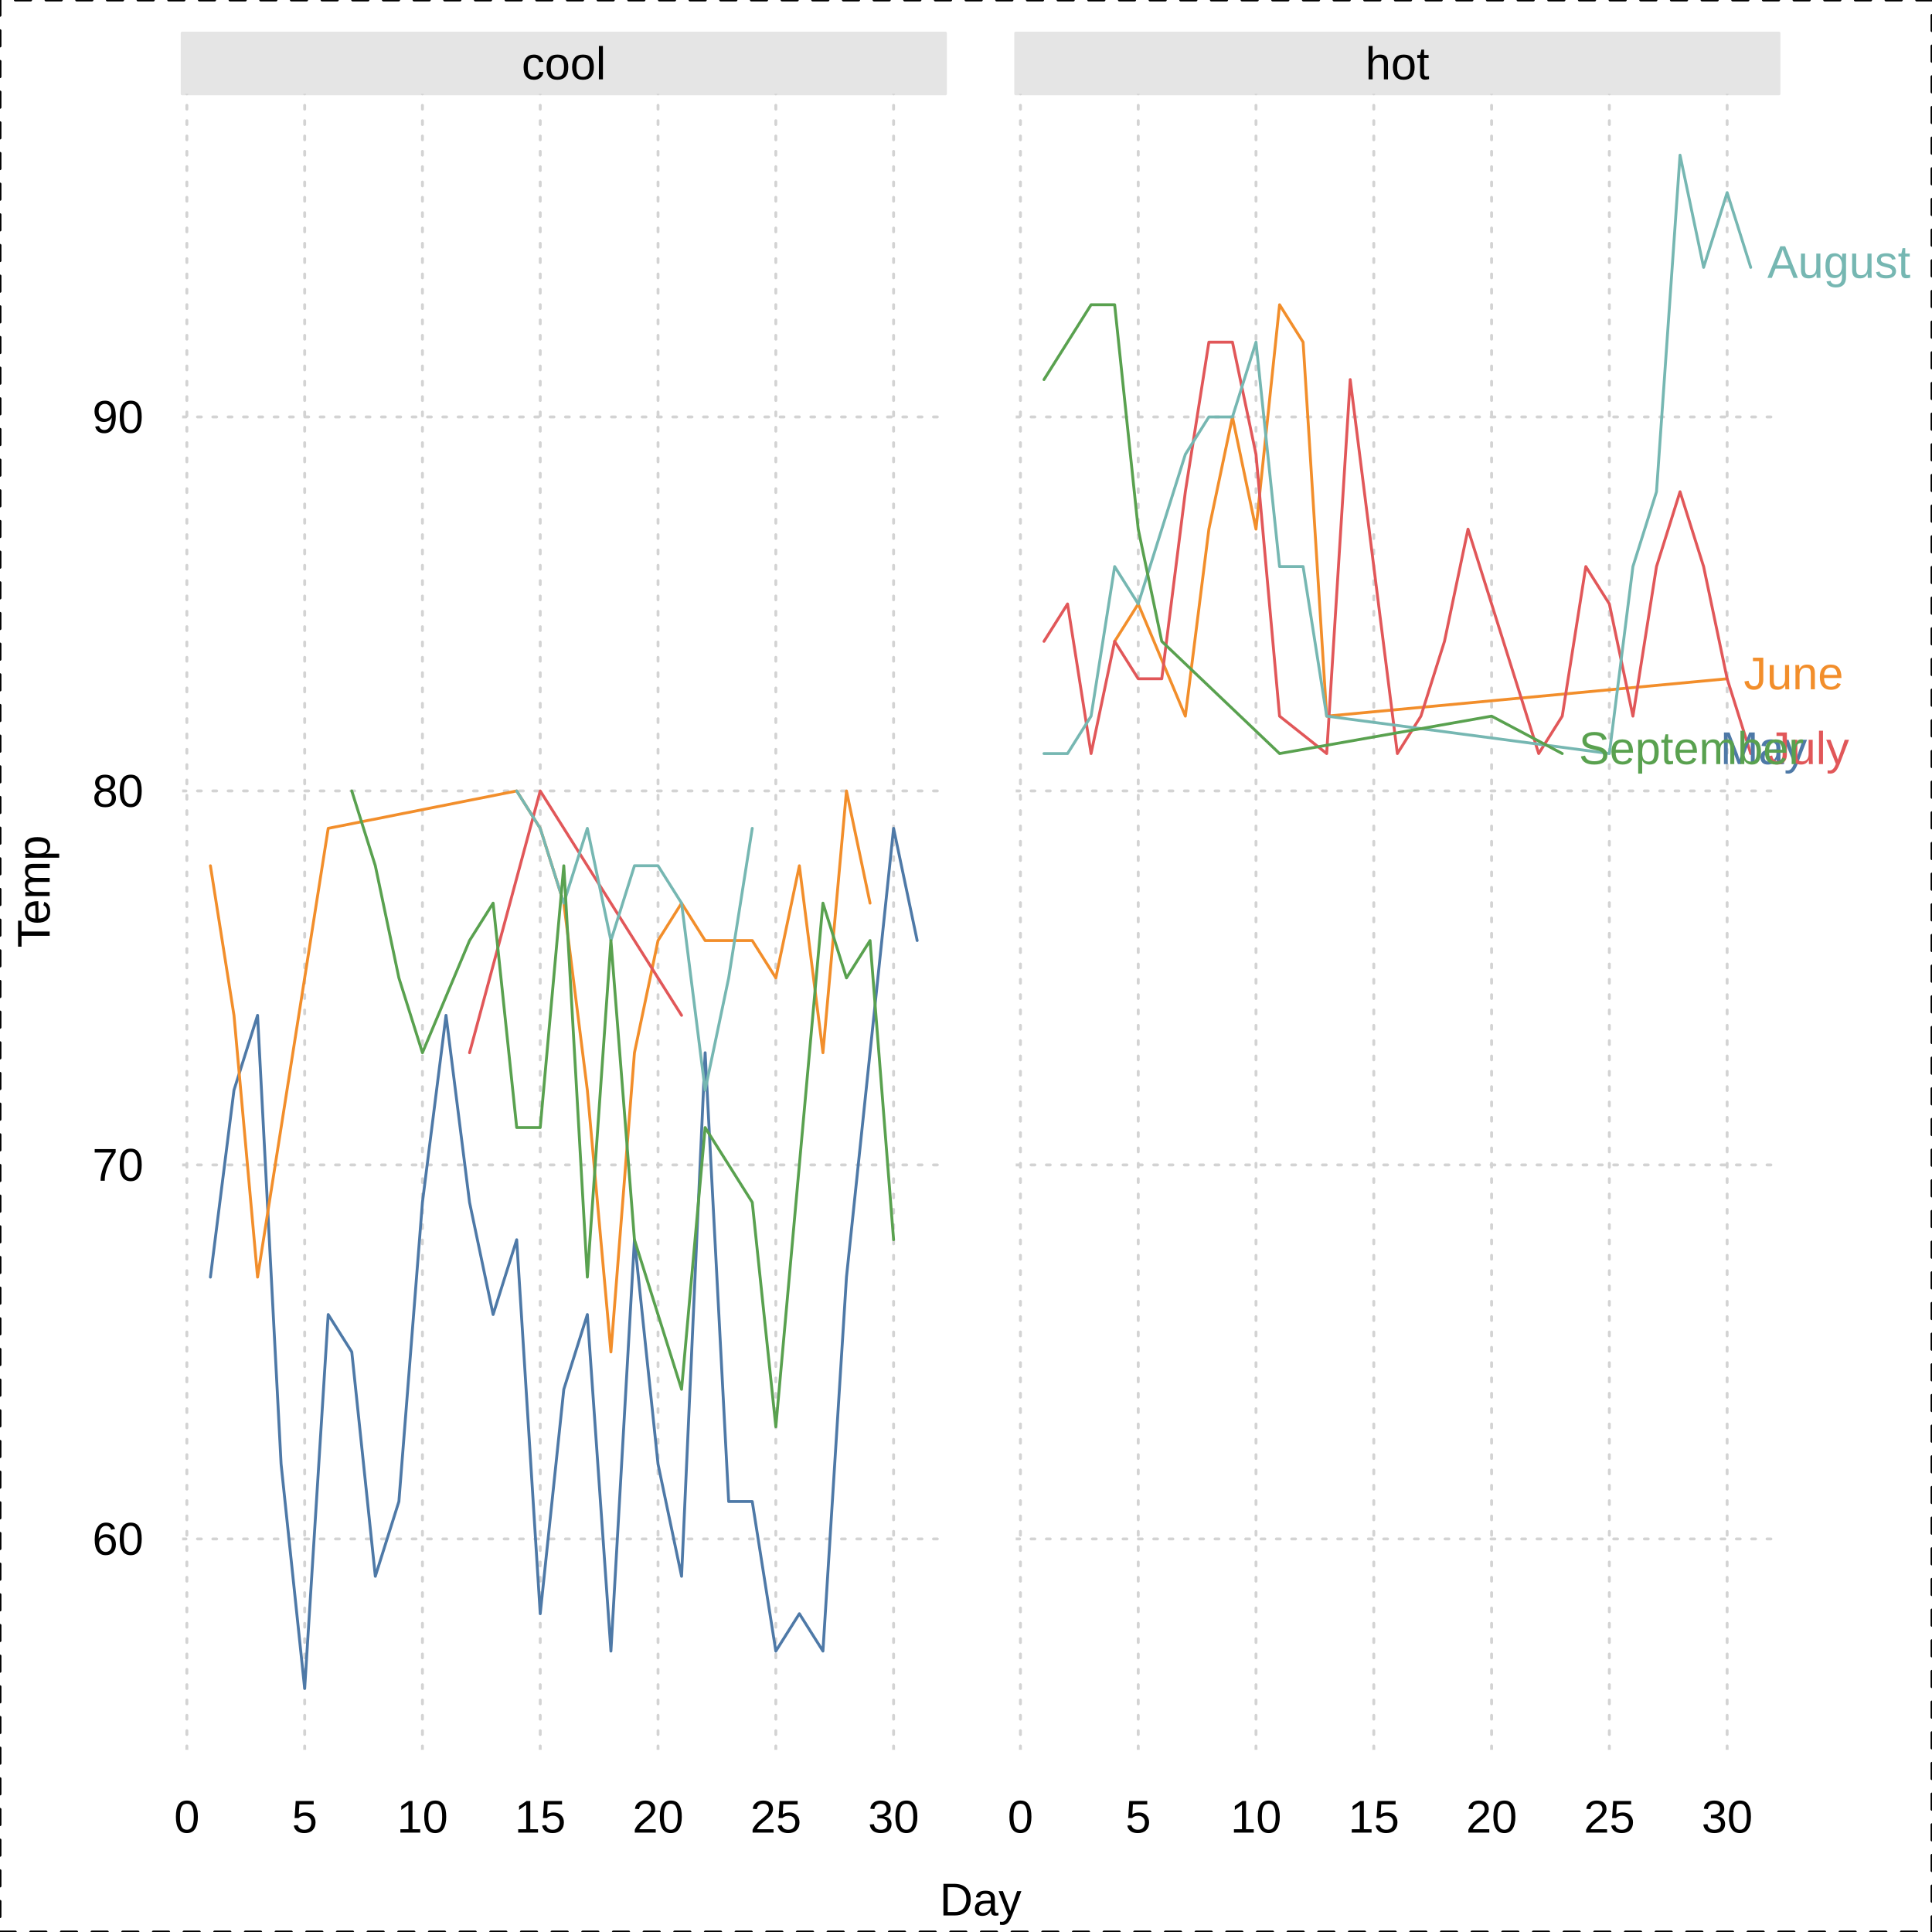
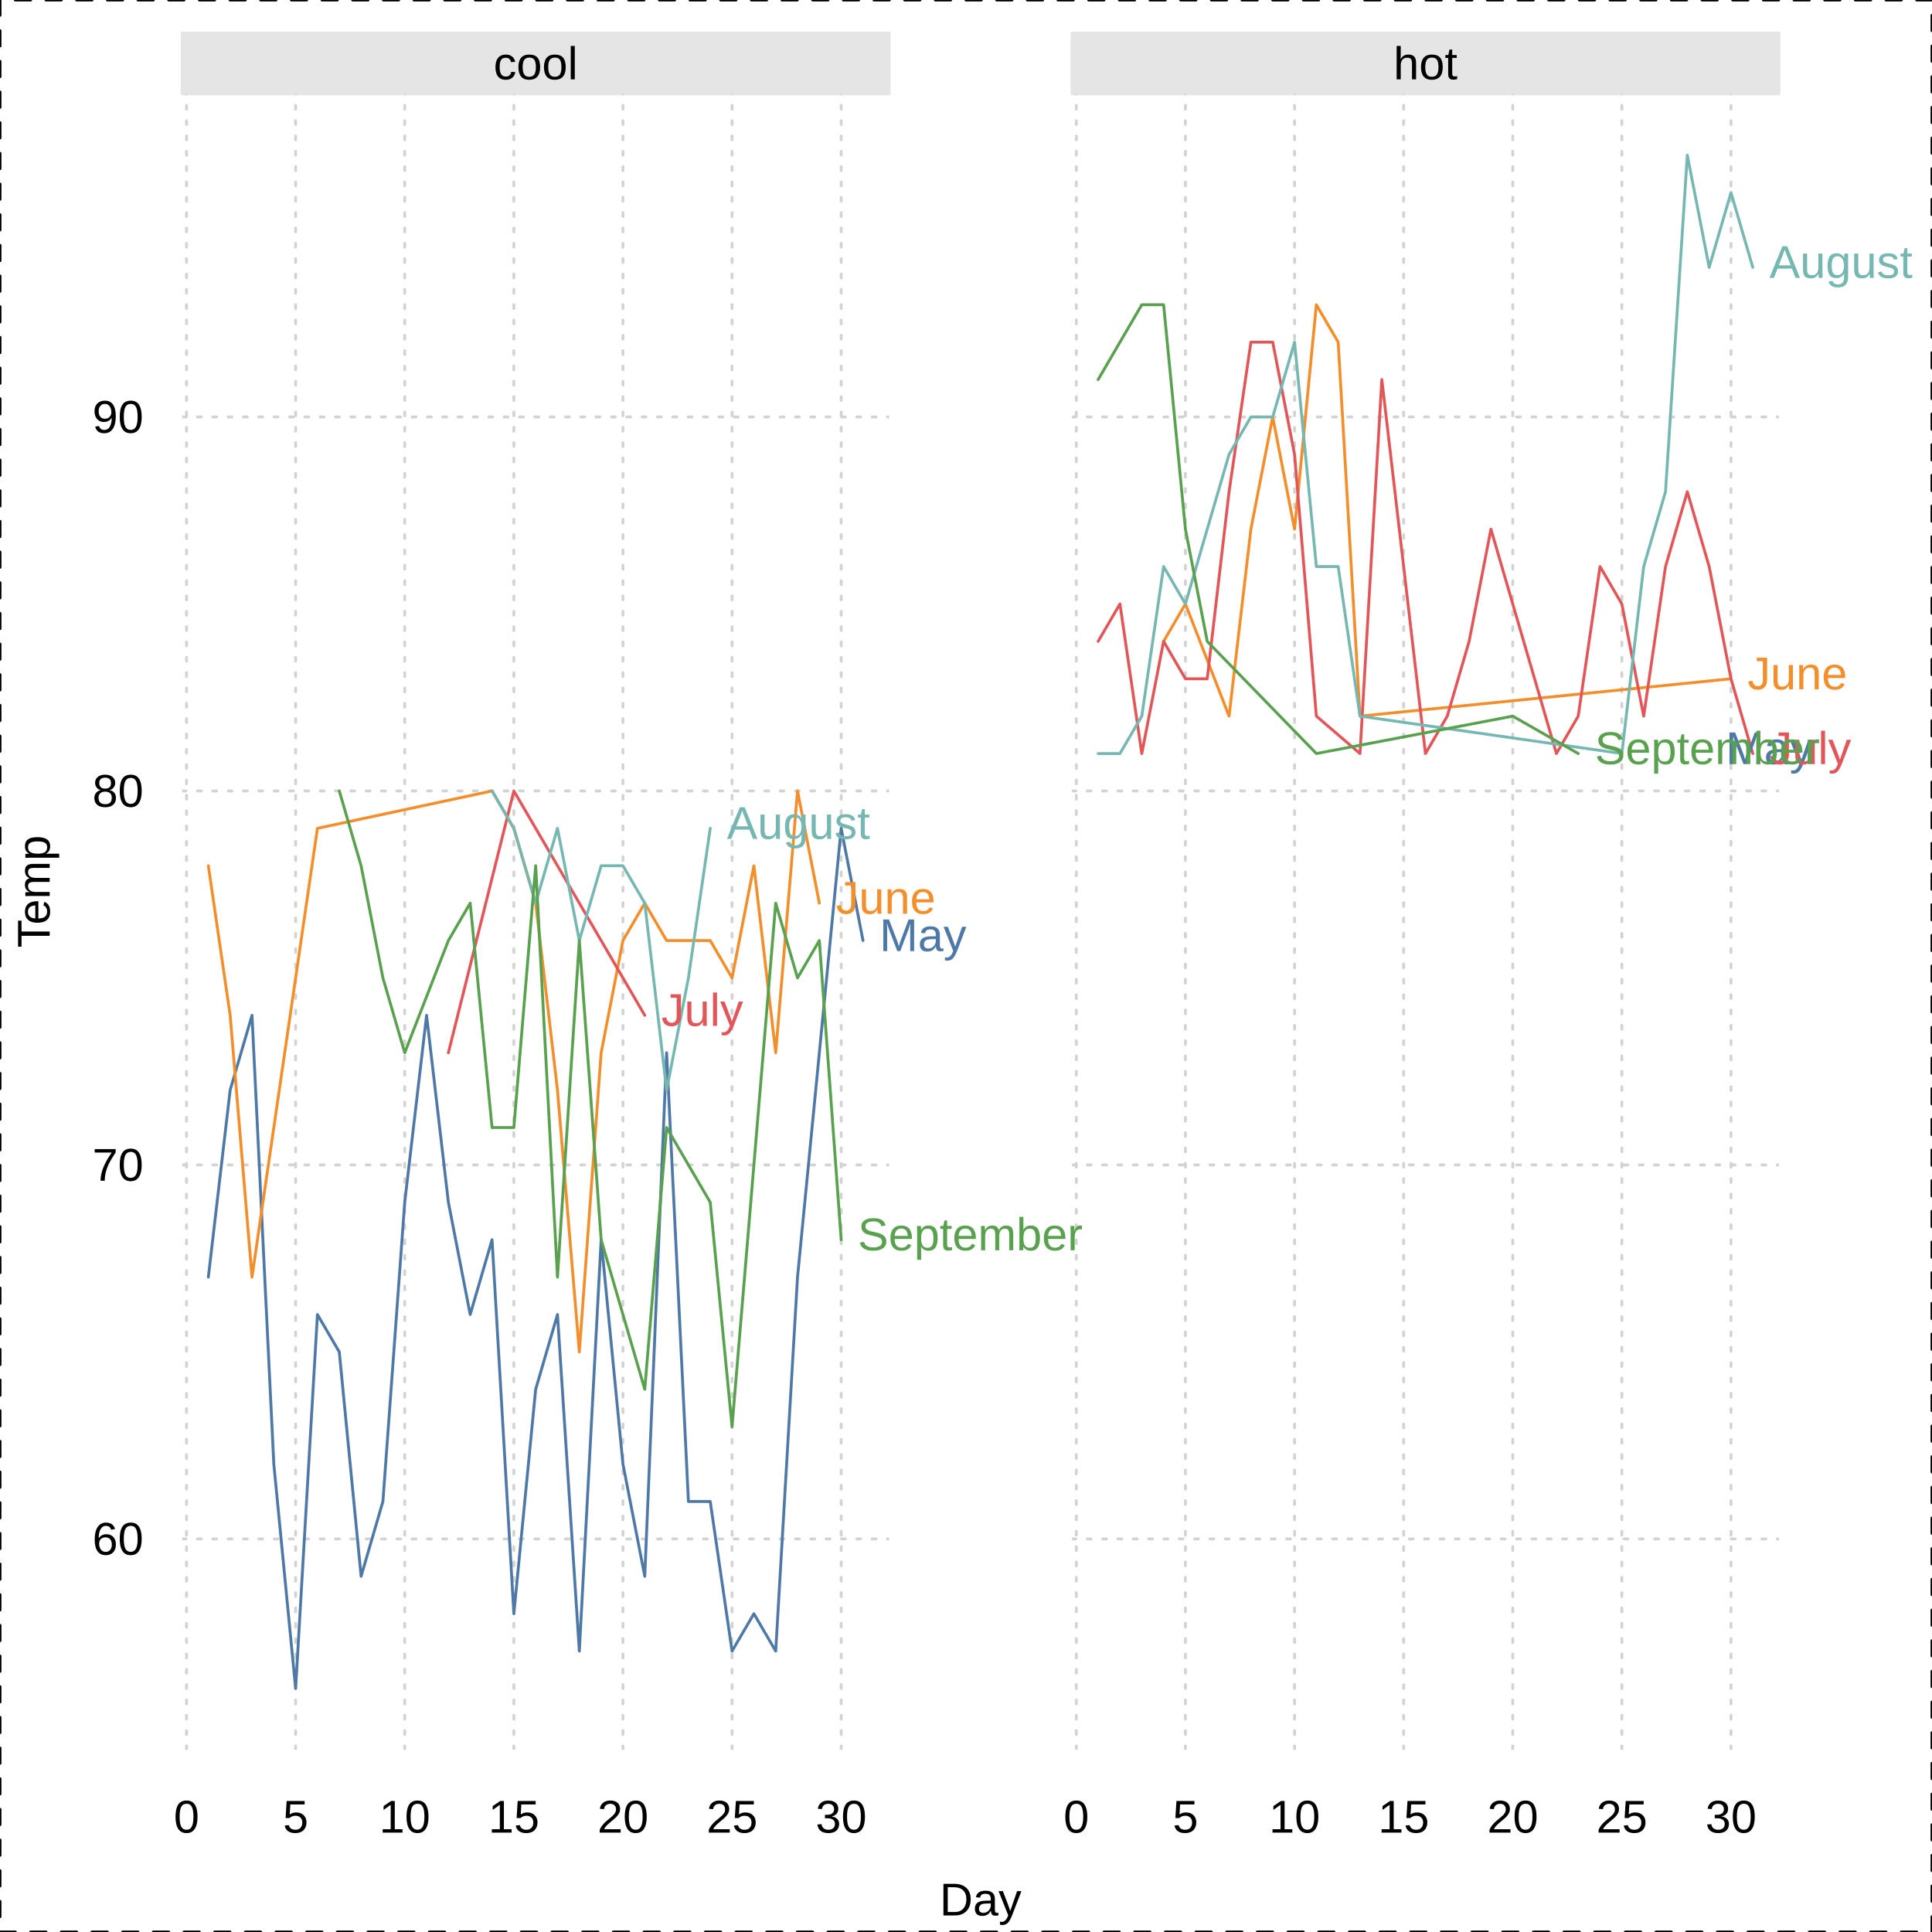
<svg xmlns="http://www.w3.org/2000/svg" width="504.00pt" height="504.00pt" viewBox="0 0 504.00 504.00">
  <g class="svglite">
    <defs>
      <style type="text/css">
    .svglite line, .svglite polyline, .svglite polygon, .svglite path, .svglite rect, .svglite circle {
      fill: none;
      stroke: #000000;
      stroke-linecap: round;
      stroke-linejoin: round;
      stroke-miterlimit: 10.00;
    }
    .svglite text {
      white-space: pre;
    }
    .svglite g.glyphgroup path {
      fill: inherit;
      stroke: none;
    }
  </style>
    </defs>
    <rect width="100%" height="100%" style="stroke: none; fill: #FFFFFF;" />
    <defs>
      <clipPath id="cpMC4wMHw1MDQuMDB8MC4wMHw1MDQuMDA=">
        <rect x="0.00" y="0.00" width="504.00" height="504.00" />
      </clipPath>
    </defs>
    <g clip-path="url(#cpMC4wMHw1MDQuMDB8MC4wMHw1MDQuMDA=)">
      <text x="255.80" y="499.68" text-anchor="middle" style="font-size: 12.00px; font-family: &quot;Liberation Sans&quot;;" textLength="21.34px" lengthAdjust="spacingAndGlyphs">Day</text>
      <text transform="translate(12.96,232.56) rotate(-90)" text-anchor="middle" style="font-size: 12.00px; font-family: &quot;Liberation Sans&quot;;" textLength="29.34px" lengthAdjust="spacingAndGlyphs">Temp</text>
    </g>
    <defs>
-       <clipPath id="cpNDcuNTJ8MjQ2LjYzfDI0LjQ4fDQ1Ni40OA==">
-         <rect x="47.52" y="24.48" width="199.11" height="432.00" />
+       <clipPath id="cpNDcuNTJ8MjMxLjk2fDI0LjQ4fDQ1Ni40OA==">
+         <rect x="47.52" y="24.48" width="184.44" height="432.00" />
      </clipPath>
    </defs>
-     <g clip-path="url(#cpNDcuNTJ8MjQ2LjYzfDI0LjQ4fDQ1Ni40OA==)">
+     <g clip-path="url(#cpNDcuNTJ8MjMxLjk2fDI0LjQ4fDQ1Ni40OA==)">
</g>
    <g clip-path="url(#cpMC4wMHw1MDQuMDB8MC4wMHw1MDQuMDA=)">
-       <text x="48.75" y="478.08" text-anchor="middle" style="font-size: 12.00px; font-family: &quot;Liberation Sans&quot;;" textLength="6.67px" lengthAdjust="spacingAndGlyphs">0</text>
-       <text x="79.48" y="478.08" text-anchor="middle" style="font-size: 12.00px; font-family: &quot;Liberation Sans&quot;;" textLength="6.67px" lengthAdjust="spacingAndGlyphs">5</text>
-       <text x="110.20" y="478.08" text-anchor="middle" style="font-size: 12.00px; font-family: &quot;Liberation Sans&quot;;" textLength="13.34px" lengthAdjust="spacingAndGlyphs">10</text>
-       <text x="140.93" y="478.08" text-anchor="middle" style="font-size: 12.00px; font-family: &quot;Liberation Sans&quot;;" textLength="13.34px" lengthAdjust="spacingAndGlyphs">15</text>
-       <text x="171.66" y="478.08" text-anchor="middle" style="font-size: 12.00px; font-family: &quot;Liberation Sans&quot;;" textLength="13.34px" lengthAdjust="spacingAndGlyphs">20</text>
-       <text x="202.39" y="478.08" text-anchor="middle" style="font-size: 12.00px; font-family: &quot;Liberation Sans&quot;;" textLength="13.34px" lengthAdjust="spacingAndGlyphs">25</text>
-       <text x="233.11" y="478.08" text-anchor="middle" style="font-size: 12.00px; font-family: &quot;Liberation Sans&quot;;" textLength="13.34px" lengthAdjust="spacingAndGlyphs">30</text>
+       <text x="48.66" y="478.08" text-anchor="middle" style="font-size: 12.00px; font-family: &quot;Liberation Sans&quot;;" textLength="6.67px" lengthAdjust="spacingAndGlyphs">0</text>
+       <text x="77.12" y="478.08" text-anchor="middle" style="font-size: 12.00px; font-family: &quot;Liberation Sans&quot;;" textLength="6.67px" lengthAdjust="spacingAndGlyphs">5</text>
+       <text x="105.58" y="478.08" text-anchor="middle" style="font-size: 12.00px; font-family: &quot;Liberation Sans&quot;;" textLength="13.34px" lengthAdjust="spacingAndGlyphs">10</text>
+       <text x="134.05" y="478.08" text-anchor="middle" style="font-size: 12.00px; font-family: &quot;Liberation Sans&quot;;" textLength="13.34px" lengthAdjust="spacingAndGlyphs">15</text>
+       <text x="162.51" y="478.08" text-anchor="middle" style="font-size: 12.00px; font-family: &quot;Liberation Sans&quot;;" textLength="13.34px" lengthAdjust="spacingAndGlyphs">20</text>
+       <text x="190.97" y="478.08" text-anchor="middle" style="font-size: 12.00px; font-family: &quot;Liberation Sans&quot;;" textLength="13.34px" lengthAdjust="spacingAndGlyphs">25</text>
+       <text x="219.44" y="478.08" text-anchor="middle" style="font-size: 12.00px; font-family: &quot;Liberation Sans&quot;;" textLength="13.34px" lengthAdjust="spacingAndGlyphs">30</text>
      <text x="37.44" y="405.58" text-anchor="end" style="font-size: 12.00px; font-family: &quot;Liberation Sans&quot;;" textLength="13.34px" lengthAdjust="spacingAndGlyphs">60</text>
      <text x="37.44" y="308.02" text-anchor="end" style="font-size: 12.00px; font-family: &quot;Liberation Sans&quot;;" textLength="13.34px" lengthAdjust="spacingAndGlyphs">70</text>
      <text x="37.44" y="210.46" text-anchor="end" style="font-size: 12.00px; font-family: &quot;Liberation Sans&quot;;" textLength="13.34px" lengthAdjust="spacingAndGlyphs">80</text>
      <text x="37.44" y="112.90" text-anchor="end" style="font-size: 12.00px; font-family: &quot;Liberation Sans&quot;;" textLength="13.34px" lengthAdjust="spacingAndGlyphs">90</text>
-       <rect x="47.52" y="8.64" width="199.11" height="15.84" style="stroke-width: 0.75; stroke: #E5E5E5; fill: #E5E5E5;" />
-       <text x="147.08" y="20.69" text-anchor="middle" style="font-size: 12.00px; font-family: &quot;Liberation Sans&quot;;" textLength="22.02px" lengthAdjust="spacingAndGlyphs">cool</text>
+       <rect x="47.52" y="8.64" width="184.44" height="15.84" style="stroke-width: 0.75; stroke: #E5E5E5; fill: #E5E5E5;" />
+       <text x="139.74" y="20.69" text-anchor="middle" style="font-size: 12.00px; font-family: &quot;Liberation Sans&quot;;" textLength="22.02px" lengthAdjust="spacingAndGlyphs">cool</text>
    </g>
-     <g clip-path="url(#cpNDcuNTJ8MjQ2LjYzfDI0LjQ4fDQ1Ni40OA==)">
-       <line x1="48.75" y1="456.48" x2="48.75" y2="24.48" style="stroke-width: 0.75; stroke: #D3D3D3; stroke-dasharray: 1.00,3.00;" />
-       <line x1="79.48" y1="456.48" x2="79.48" y2="24.48" style="stroke-width: 0.75; stroke: #D3D3D3; stroke-dasharray: 1.00,3.00;" />
-       <line x1="110.20" y1="456.48" x2="110.20" y2="24.48" style="stroke-width: 0.75; stroke: #D3D3D3; stroke-dasharray: 1.00,3.00;" />
-       <line x1="140.93" y1="456.48" x2="140.93" y2="24.48" style="stroke-width: 0.75; stroke: #D3D3D3; stroke-dasharray: 1.00,3.00;" />
-       <line x1="171.66" y1="456.48" x2="171.66" y2="24.48" style="stroke-width: 0.75; stroke: #D3D3D3; stroke-dasharray: 1.00,3.00;" />
-       <line x1="202.39" y1="456.48" x2="202.39" y2="24.48" style="stroke-width: 0.75; stroke: #D3D3D3; stroke-dasharray: 1.00,3.00;" />
-       <line x1="233.11" y1="456.48" x2="233.11" y2="24.48" style="stroke-width: 0.75; stroke: #D3D3D3; stroke-dasharray: 1.00,3.00;" />
-       <line x1="47.52" y1="401.46" x2="246.63" y2="401.46" style="stroke-width: 0.75; stroke: #D3D3D3; stroke-dasharray: 1.00,3.00;" />
-       <line x1="47.52" y1="303.89" x2="246.63" y2="303.89" style="stroke-width: 0.75; stroke: #D3D3D3; stroke-dasharray: 1.00,3.00;" />
-       <line x1="47.52" y1="206.33" x2="246.63" y2="206.33" style="stroke-width: 0.75; stroke: #D3D3D3; stroke-dasharray: 1.00,3.00;" />
-       <line x1="47.52" y1="108.77" x2="246.63" y2="108.77" style="stroke-width: 0.75; stroke: #D3D3D3; stroke-dasharray: 1.00,3.00;" />
+     <g clip-path="url(#cpNDcuNTJ8MjMxLjk2fDI0LjQ4fDQ1Ni40OA==)">
+       <line x1="48.66" y1="456.48" x2="48.66" y2="24.48" style="stroke-width: 0.75; stroke: #D3D3D3; stroke-dasharray: 1.00,3.00;" />
+       <line x1="77.12" y1="456.48" x2="77.12" y2="24.48" style="stroke-width: 0.75; stroke: #D3D3D3; stroke-dasharray: 1.00,3.00;" />
+       <line x1="105.58" y1="456.48" x2="105.58" y2="24.48" style="stroke-width: 0.75; stroke: #D3D3D3; stroke-dasharray: 1.00,3.00;" />
+       <line x1="134.05" y1="456.48" x2="134.05" y2="24.48" style="stroke-width: 0.75; stroke: #D3D3D3; stroke-dasharray: 1.00,3.00;" />
+       <line x1="162.51" y1="456.48" x2="162.51" y2="24.48" style="stroke-width: 0.75; stroke: #D3D3D3; stroke-dasharray: 1.00,3.00;" />
+       <line x1="190.97" y1="456.48" x2="190.97" y2="24.48" style="stroke-width: 0.75; stroke: #D3D3D3; stroke-dasharray: 1.00,3.00;" />
+       <line x1="219.44" y1="456.48" x2="219.44" y2="24.48" style="stroke-width: 0.75; stroke: #D3D3D3; stroke-dasharray: 1.00,3.00;" />
+       <line x1="47.52" y1="401.46" x2="231.96" y2="401.46" style="stroke-width: 0.75; stroke: #D3D3D3; stroke-dasharray: 1.00,3.00;" />
+       <line x1="47.52" y1="303.89" x2="231.96" y2="303.89" style="stroke-width: 0.75; stroke: #D3D3D3; stroke-dasharray: 1.00,3.00;" />
+       <line x1="47.52" y1="206.33" x2="231.96" y2="206.33" style="stroke-width: 0.75; stroke: #D3D3D3; stroke-dasharray: 1.00,3.00;" />
+       <line x1="47.52" y1="108.77" x2="231.96" y2="108.77" style="stroke-width: 0.75; stroke: #D3D3D3; stroke-dasharray: 1.00,3.00;" />
    </g>
    <defs>
-       <clipPath id="cpMjY0Ljk3fDQ2NC4wOHwyNC40OHw0NTYuNDg=">
-         <rect x="264.97" y="24.48" width="199.11" height="432.00" />
+       <clipPath id="cpMjc5LjY0fDQ2NC4wOHwyNC40OHw0NTYuNDg=">
+         <rect x="279.64" y="24.48" width="184.44" height="432.00" />
      </clipPath>
    </defs>
-     <g clip-path="url(#cpMjY0Ljk3fDQ2NC4wOHwyNC40OHw0NTYuNDg=)">
+     <g clip-path="url(#cpMjc5LjY0fDQ2NC4wOHwyNC40OHw0NTYuNDg=)">
</g>
    <g clip-path="url(#cpMC4wMHw1MDQuMDB8MC4wMHw1MDQuMDA=)">
-       <text x="266.20" y="478.08" text-anchor="middle" style="font-size: 12.00px; font-family: &quot;Liberation Sans&quot;;" textLength="6.67px" lengthAdjust="spacingAndGlyphs">0</text>
-       <text x="296.93" y="478.08" text-anchor="middle" style="font-size: 12.00px; font-family: &quot;Liberation Sans&quot;;" textLength="6.67px" lengthAdjust="spacingAndGlyphs">5</text>
-       <text x="327.65" y="478.08" text-anchor="middle" style="font-size: 12.00px; font-family: &quot;Liberation Sans&quot;;" textLength="13.34px" lengthAdjust="spacingAndGlyphs">10</text>
-       <text x="358.38" y="478.08" text-anchor="middle" style="font-size: 12.00px; font-family: &quot;Liberation Sans&quot;;" textLength="13.34px" lengthAdjust="spacingAndGlyphs">15</text>
-       <text x="389.11" y="478.08" text-anchor="middle" style="font-size: 12.00px; font-family: &quot;Liberation Sans&quot;;" textLength="13.34px" lengthAdjust="spacingAndGlyphs">20</text>
-       <text x="419.83" y="478.08" text-anchor="middle" style="font-size: 12.00px; font-family: &quot;Liberation Sans&quot;;" textLength="13.34px" lengthAdjust="spacingAndGlyphs">25</text>
-       <text x="450.56" y="478.08" text-anchor="middle" style="font-size: 12.00px; font-family: &quot;Liberation Sans&quot;;" textLength="13.34px" lengthAdjust="spacingAndGlyphs">30</text>
-       <rect x="264.97" y="8.64" width="199.11" height="15.84" style="stroke-width: 0.75; stroke: #E5E5E5; fill: #E5E5E5;" />
-       <text x="364.53" y="20.69" text-anchor="middle" style="font-size: 12.00px; font-family: &quot;Liberation Sans&quot;;" textLength="16.67px" lengthAdjust="spacingAndGlyphs">hot</text>
+       <text x="280.78" y="478.08" text-anchor="middle" style="font-size: 12.00px; font-family: &quot;Liberation Sans&quot;;" textLength="6.67px" lengthAdjust="spacingAndGlyphs">0</text>
+       <text x="309.24" y="478.08" text-anchor="middle" style="font-size: 12.00px; font-family: &quot;Liberation Sans&quot;;" textLength="6.67px" lengthAdjust="spacingAndGlyphs">5</text>
+       <text x="337.71" y="478.08" text-anchor="middle" style="font-size: 12.00px; font-family: &quot;Liberation Sans&quot;;" textLength="13.34px" lengthAdjust="spacingAndGlyphs">10</text>
+       <text x="366.17" y="478.08" text-anchor="middle" style="font-size: 12.00px; font-family: &quot;Liberation Sans&quot;;" textLength="13.34px" lengthAdjust="spacingAndGlyphs">15</text>
+       <text x="394.63" y="478.08" text-anchor="middle" style="font-size: 12.00px; font-family: &quot;Liberation Sans&quot;;" textLength="13.34px" lengthAdjust="spacingAndGlyphs">20</text>
+       <text x="423.09" y="478.08" text-anchor="middle" style="font-size: 12.00px; font-family: &quot;Liberation Sans&quot;;" textLength="13.34px" lengthAdjust="spacingAndGlyphs">25</text>
+       <text x="451.56" y="478.08" text-anchor="middle" style="font-size: 12.00px; font-family: &quot;Liberation Sans&quot;;" textLength="13.34px" lengthAdjust="spacingAndGlyphs">30</text>
+       <rect x="279.64" y="8.64" width="184.44" height="15.84" style="stroke-width: 0.75; stroke: #E5E5E5; fill: #E5E5E5;" />
+       <text x="371.86" y="20.69" text-anchor="middle" style="font-size: 12.00px; font-family: &quot;Liberation Sans&quot;;" textLength="16.67px" lengthAdjust="spacingAndGlyphs">hot</text>
    </g>
-     <g clip-path="url(#cpMjY0Ljk3fDQ2NC4wOHwyNC40OHw0NTYuNDg=)">
-       <line x1="266.20" y1="456.48" x2="266.20" y2="24.48" style="stroke-width: 0.75; stroke: #D3D3D3; stroke-dasharray: 1.00,3.00;" />
-       <line x1="296.93" y1="456.48" x2="296.93" y2="24.48" style="stroke-width: 0.75; stroke: #D3D3D3; stroke-dasharray: 1.00,3.00;" />
-       <line x1="327.65" y1="456.48" x2="327.65" y2="24.48" style="stroke-width: 0.75; stroke: #D3D3D3; stroke-dasharray: 1.00,3.00;" />
-       <line x1="358.38" y1="456.48" x2="358.38" y2="24.48" style="stroke-width: 0.75; stroke: #D3D3D3; stroke-dasharray: 1.00,3.00;" />
-       <line x1="389.11" y1="456.48" x2="389.11" y2="24.48" style="stroke-width: 0.75; stroke: #D3D3D3; stroke-dasharray: 1.00,3.00;" />
-       <line x1="419.83" y1="456.48" x2="419.83" y2="24.48" style="stroke-width: 0.75; stroke: #D3D3D3; stroke-dasharray: 1.00,3.00;" />
-       <line x1="450.56" y1="456.48" x2="450.56" y2="24.48" style="stroke-width: 0.75; stroke: #D3D3D3; stroke-dasharray: 1.00,3.00;" />
-       <line x1="264.97" y1="401.46" x2="464.08" y2="401.46" style="stroke-width: 0.75; stroke: #D3D3D3; stroke-dasharray: 1.00,3.00;" />
-       <line x1="264.97" y1="303.89" x2="464.08" y2="303.89" style="stroke-width: 0.75; stroke: #D3D3D3; stroke-dasharray: 1.00,3.00;" />
-       <line x1="264.97" y1="206.33" x2="464.08" y2="206.33" style="stroke-width: 0.75; stroke: #D3D3D3; stroke-dasharray: 1.00,3.00;" />
-       <line x1="264.97" y1="108.77" x2="464.08" y2="108.77" style="stroke-width: 0.75; stroke: #D3D3D3; stroke-dasharray: 1.00,3.00;" />
+     <g clip-path="url(#cpMjc5LjY0fDQ2NC4wOHwyNC40OHw0NTYuNDg=)">
+       <line x1="280.78" y1="456.48" x2="280.78" y2="24.48" style="stroke-width: 0.75; stroke: #D3D3D3; stroke-dasharray: 1.00,3.00;" />
+       <line x1="309.24" y1="456.48" x2="309.24" y2="24.48" style="stroke-width: 0.75; stroke: #D3D3D3; stroke-dasharray: 1.00,3.00;" />
+       <line x1="337.71" y1="456.48" x2="337.71" y2="24.48" style="stroke-width: 0.75; stroke: #D3D3D3; stroke-dasharray: 1.00,3.00;" />
+       <line x1="366.17" y1="456.48" x2="366.17" y2="24.48" style="stroke-width: 0.75; stroke: #D3D3D3; stroke-dasharray: 1.00,3.00;" />
+       <line x1="394.63" y1="456.48" x2="394.63" y2="24.48" style="stroke-width: 0.75; stroke: #D3D3D3; stroke-dasharray: 1.00,3.00;" />
+       <line x1="423.09" y1="456.48" x2="423.09" y2="24.48" style="stroke-width: 0.75; stroke: #D3D3D3; stroke-dasharray: 1.00,3.00;" />
+       <line x1="451.56" y1="456.48" x2="451.56" y2="24.48" style="stroke-width: 0.75; stroke: #D3D3D3; stroke-dasharray: 1.00,3.00;" />
+       <line x1="279.64" y1="401.46" x2="464.08" y2="401.46" style="stroke-width: 0.75; stroke: #D3D3D3; stroke-dasharray: 1.00,3.00;" />
+       <line x1="279.64" y1="303.89" x2="464.08" y2="303.89" style="stroke-width: 0.75; stroke: #D3D3D3; stroke-dasharray: 1.00,3.00;" />
+       <line x1="279.64" y1="206.33" x2="464.08" y2="206.33" style="stroke-width: 0.75; stroke: #D3D3D3; stroke-dasharray: 1.00,3.00;" />
+       <line x1="279.64" y1="108.77" x2="464.08" y2="108.77" style="stroke-width: 0.75; stroke: #D3D3D3; stroke-dasharray: 1.00,3.00;" />
    </g>
-     <g clip-path="url(#cpNDcuNTJ8MjQ2LjYzfDI0LjQ4fDQ1Ni40OA==)">
-       <polyline points="54.89,333.16 61.04,284.38 67.19,264.87 73.33,381.94 79.48,440.48 85.62,342.92 91.77,352.68 97.91,411.21 104.06,391.70 110.20,313.65 116.35,264.87 122.49,313.65 128.64,342.92 134.79,323.41 140.93,420.97 147.08,362.43 153.22,342.92 159.37,430.72 165.51,323.41 171.66,381.94 177.80,411.21 183.95,274.63 190.09,391.70 196.24,391.70 202.39,430.72 208.53,420.97 214.68,430.72 220.82,333.16 233.11,216.09 239.26,245.36 " style="stroke-width: 0.75; stroke: #4E79A7;" />
-       <polyline points="54.89,225.85 61.04,264.87 67.19,333.16 85.62,216.09 134.79,206.33 140.93,216.09 147.08,235.60 153.22,284.38 159.37,352.68 165.51,274.63 171.66,245.36 177.80,235.60 183.95,245.36 190.09,245.36 196.24,245.36 202.39,255.11 208.53,225.85 214.68,274.63 220.82,206.33 226.97,235.60 " style="stroke-width: 0.75; stroke: #F28E2B;" />
-       <polyline points="122.49,274.63 140.93,206.33 177.80,264.87 " style="stroke-width: 0.75; stroke: #E15759;" />
-       <polyline points="134.79,206.33 140.93,216.09 147.08,235.60 153.22,216.09 159.37,245.36 165.51,225.85 171.66,225.85 177.80,235.60 183.95,284.38 190.09,255.11 196.24,216.09 " style="stroke-width: 0.75; stroke: #76B7B2;" />
-       <polyline points="91.77,206.33 97.91,225.85 104.06,255.11 110.20,274.63 122.49,245.36 128.64,235.60 134.79,294.14 140.93,294.14 147.08,225.85 153.22,333.16 159.37,245.36 165.51,323.41 177.80,362.43 183.95,294.14 196.24,313.65 202.39,372.19 208.53,303.89 214.68,235.60 220.82,255.11 226.97,245.36 233.11,323.41 " style="stroke-width: 0.75; stroke: #59A14F;" />
+     <g clip-path="url(#cpNDcuNTJ8MjMxLjk2fDI0LjQ4fDQ1Ni40OA==)">
+       <polyline points="54.35,333.16 60.04,284.38 65.74,264.87 71.43,381.94 77.12,440.48 82.81,342.92 88.51,352.68 94.20,411.21 99.89,391.70 105.58,313.65 111.28,264.87 116.97,313.65 122.66,342.92 128.36,323.41 134.05,420.97 139.74,362.43 145.43,342.92 151.13,430.72 156.82,323.41 162.51,381.94 168.20,411.21 173.90,274.63 179.59,391.70 185.28,391.70 190.97,430.72 196.67,420.97 202.36,430.72 208.05,333.16 219.44,216.09 225.13,245.36 " style="stroke-width: 0.75; stroke: #4E79A7;" />
+       <polyline points="54.35,225.85 60.04,264.87 65.74,333.16 82.81,216.09 128.36,206.33 134.05,216.09 139.74,235.60 145.43,284.38 151.13,352.68 156.82,274.63 162.51,245.36 168.20,235.60 173.90,245.36 179.59,245.36 185.28,245.36 190.97,255.11 196.67,225.85 202.36,274.63 208.05,206.33 213.74,235.60 " style="stroke-width: 0.75; stroke: #F28E2B;" />
+       <polyline points="116.97,274.63 134.05,206.33 168.20,264.87 " style="stroke-width: 0.75; stroke: #E15759;" />
+       <polyline points="128.36,206.33 134.05,216.09 139.74,235.60 145.43,216.09 151.13,245.36 156.82,225.85 162.51,225.85 168.20,235.60 173.90,284.38 179.59,255.11 185.28,216.09 " style="stroke-width: 0.75; stroke: #76B7B2;" />
+       <polyline points="88.51,206.33 94.20,225.85 99.89,255.11 105.58,274.63 116.97,245.36 122.66,235.60 128.36,294.14 134.05,294.14 139.74,225.85 145.43,333.16 151.13,245.36 156.82,323.41 168.20,362.43 173.90,294.14 185.28,313.65 190.97,372.19 196.67,303.89 202.36,235.60 208.05,255.11 213.74,245.36 219.44,323.41 " style="stroke-width: 0.75; stroke: #59A14F;" />
    </g>
-     <g clip-path="url(#cpMjY0Ljk3fDQ2NC4wOHwyNC40OHw0NTYuNDg=)">
-       <polyline points="290.78,167.31 296.93,157.55 309.22,186.82 315.36,138.04 321.51,108.77 327.65,138.04 333.80,79.50 339.94,89.26 346.09,186.82 450.56,177.07 " style="stroke-width: 0.75; stroke: #F28E2B;" />
-       <polyline points="272.34,167.31 278.49,157.55 284.63,196.58 290.78,167.31 296.93,177.07 303.07,177.07 309.22,128.28 315.36,89.26 321.51,89.26 327.65,118.53 333.80,186.82 346.09,196.58 352.23,99.02 364.53,196.58 370.67,186.82 376.82,167.31 382.96,138.04 389.11,157.55 401.40,196.58 407.54,186.82 413.69,147.80 419.83,157.55 425.98,186.82 432.13,147.80 438.27,128.28 444.42,147.80 450.56,177.07 456.71,196.58 " style="stroke-width: 0.75; stroke: #E15759;" />
-       <polyline points="272.34,196.58 278.49,196.58 284.63,186.82 290.78,147.80 296.93,157.55 303.07,138.04 309.22,118.53 315.36,108.77 321.51,108.77 327.65,89.26 333.80,147.80 339.94,147.80 346.09,186.82 419.83,196.58 425.98,147.80 432.13,128.28 438.27,40.48 444.42,69.75 450.56,50.24 456.71,69.75 " style="stroke-width: 0.75; stroke: #76B7B2;" />
-       <polyline points="272.34,99.02 278.49,89.26 284.63,79.50 290.78,79.50 296.93,138.04 303.07,167.31 333.80,196.58 389.11,186.82 407.54,196.58 " style="stroke-width: 0.75; stroke: #59A14F;" />
+     <g clip-path="url(#cpMjc5LjY0fDQ2NC4wOHwyNC40OHw0NTYuNDg=)">
+       <polyline points="303.55,167.31 309.24,157.55 320.63,186.82 326.32,138.04 332.01,108.77 337.71,138.04 343.40,79.50 349.09,89.26 354.78,186.82 451.56,177.07 " style="stroke-width: 0.75; stroke: #F28E2B;" />
+       <polyline points="286.47,167.31 292.16,157.55 297.86,196.58 303.55,167.31 309.24,177.07 314.93,177.07 320.63,128.28 326.32,89.26 332.01,89.26 337.71,118.53 343.40,186.82 354.78,196.58 360.48,99.02 371.86,196.58 377.55,186.82 383.25,167.31 388.94,138.04 394.63,157.55 406.02,196.58 411.71,186.82 417.40,147.80 423.09,157.55 428.79,186.82 434.48,147.80 440.17,128.28 445.87,147.80 451.56,177.07 457.25,196.58 " style="stroke-width: 0.75; stroke: #E15759;" />
+       <polyline points="286.47,196.58 292.16,196.58 297.86,186.82 303.55,147.80 309.24,157.55 314.93,138.04 320.63,118.53 326.32,108.77 332.01,108.77 337.71,89.26 343.40,147.80 349.09,147.80 354.78,186.82 423.09,196.58 428.79,147.80 434.48,128.28 440.17,40.48 445.87,69.75 451.56,50.24 457.25,69.75 " style="stroke-width: 0.75; stroke: #76B7B2;" />
+       <polyline points="286.47,99.02 292.16,89.26 297.86,79.50 303.55,79.50 309.24,138.04 314.93,167.31 343.40,196.58 394.63,186.82 411.71,196.58 " style="stroke-width: 0.75; stroke: #59A14F;" />
    </g>
+     <g clip-path="url(#cpNDcuNTJ8MjMxLjk2fDI0LjQ4fDQ1Ni40OA==)">
+ </g>
    <g clip-path="url(#cpMC4wMHw1MDQuMDB8MC4wMHw1MDQuMDA=)">
-       <text x="448.74" y="199.33" style="font-size: 12.00px;fill: #4E79A7; font-family: &quot;Liberation Sans&quot;;" textLength="22.67px" lengthAdjust="spacingAndGlyphs">May</text>
-       <text x="454.88" y="179.82" style="font-size: 12.00px;fill: #F28E2B; font-family: &quot;Liberation Sans&quot;;" textLength="26.02px" lengthAdjust="spacingAndGlyphs">June</text>
-       <text x="461.03" y="199.33" style="font-size: 12.00px;fill: #E15759; font-family: &quot;Liberation Sans&quot;;" textLength="21.34px" lengthAdjust="spacingAndGlyphs">July</text>
-       <text x="461.03" y="72.50" style="font-size: 12.00px;fill: #76B7B2; font-family: &quot;Liberation Sans&quot;;" textLength="37.34px" lengthAdjust="spacingAndGlyphs">August</text>
-       <text x="411.86" y="199.33" style="font-size: 12.00px;fill: #59A14F; font-family: &quot;Liberation Sans&quot;;" textLength="58.69px" lengthAdjust="spacingAndGlyphs">September</text>
+       <text x="229.45" y="248.11" style="font-size: 12.00px;fill: #4E79A7; font-family: &quot;Liberation Sans&quot;;" textLength="22.67px" lengthAdjust="spacingAndGlyphs">May</text>
+       <text x="218.06" y="238.35" style="font-size: 12.00px;fill: #F28E2B; font-family: &quot;Liberation Sans&quot;;" textLength="26.02px" lengthAdjust="spacingAndGlyphs">June</text>
+       <text x="172.52" y="267.62" style="font-size: 12.00px;fill: #E15759; font-family: &quot;Liberation Sans&quot;;" textLength="21.34px" lengthAdjust="spacingAndGlyphs">July</text>
+       <text x="189.60" y="218.84" style="font-size: 12.00px;fill: #76B7B2; font-family: &quot;Liberation Sans&quot;;" textLength="37.34px" lengthAdjust="spacingAndGlyphs">August</text>
+       <text x="223.76" y="326.16" style="font-size: 12.00px;fill: #59A14F; font-family: &quot;Liberation Sans&quot;;" textLength="58.69px" lengthAdjust="spacingAndGlyphs">September</text>
+     </g>
+     <g clip-path="url(#cpMjc5LjY0fDQ2NC4wOHwyNC40OHw0NTYuNDg=)">
+ </g>
+     <g clip-path="url(#cpMC4wMHw1MDQuMDB8MC4wMHw1MDQuMDA=)">
+       <text x="450.19" y="199.33" style="font-size: 12.00px;fill: #4E79A7; font-family: &quot;Liberation Sans&quot;;" textLength="22.67px" lengthAdjust="spacingAndGlyphs">May</text>
+       <text x="455.88" y="179.82" style="font-size: 12.00px;fill: #F28E2B; font-family: &quot;Liberation Sans&quot;;" textLength="26.02px" lengthAdjust="spacingAndGlyphs">June</text>
+       <text x="461.57" y="199.33" style="font-size: 12.00px;fill: #E15759; font-family: &quot;Liberation Sans&quot;;" textLength="21.34px" lengthAdjust="spacingAndGlyphs">July</text>
+       <text x="461.57" y="72.50" style="font-size: 12.00px;fill: #76B7B2; font-family: &quot;Liberation Sans&quot;;" textLength="37.34px" lengthAdjust="spacingAndGlyphs">August</text>
+       <text x="416.03" y="199.33" style="font-size: 12.00px;fill: #59A14F; font-family: &quot;Liberation Sans&quot;;" textLength="58.69px" lengthAdjust="spacingAndGlyphs">September</text>
    </g>
    <defs>
-       <clipPath id="cpOTYuODZ8NDQyLjQ4fDYwLjQ4fDM5MS42OA==">
-         <rect x="96.86" y="60.48" width="345.62" height="331.20" />
+       <clipPath id="cpOTYuODZ8NDcxLjgzfDYwLjQ4fDM5MS42OA==">
+         <rect x="96.86" y="60.48" width="374.96" height="331.20" />
      </clipPath>
    </defs>
-     <g clip-path="url(#cpOTYuODZ8NDQyLjQ4fDYwLjQ4fDM5MS42OA==)">
+     <g clip-path="url(#cpOTYuODZ8NDcxLjgzfDYwLjQ4fDM5MS42OA==)">
</g>
    <g clip-path="url(#cpMC4wMHw1MDQuMDB8MC4wMHw1MDQuMDA=)">
      <polygon points="0.00,504.00 504.00,504.00 504.00,0.00 0.00,0.00 " style="stroke-width: 0.75; stroke-dasharray: 4.00,4.00;" />
    </g>
  </g>
</svg>
